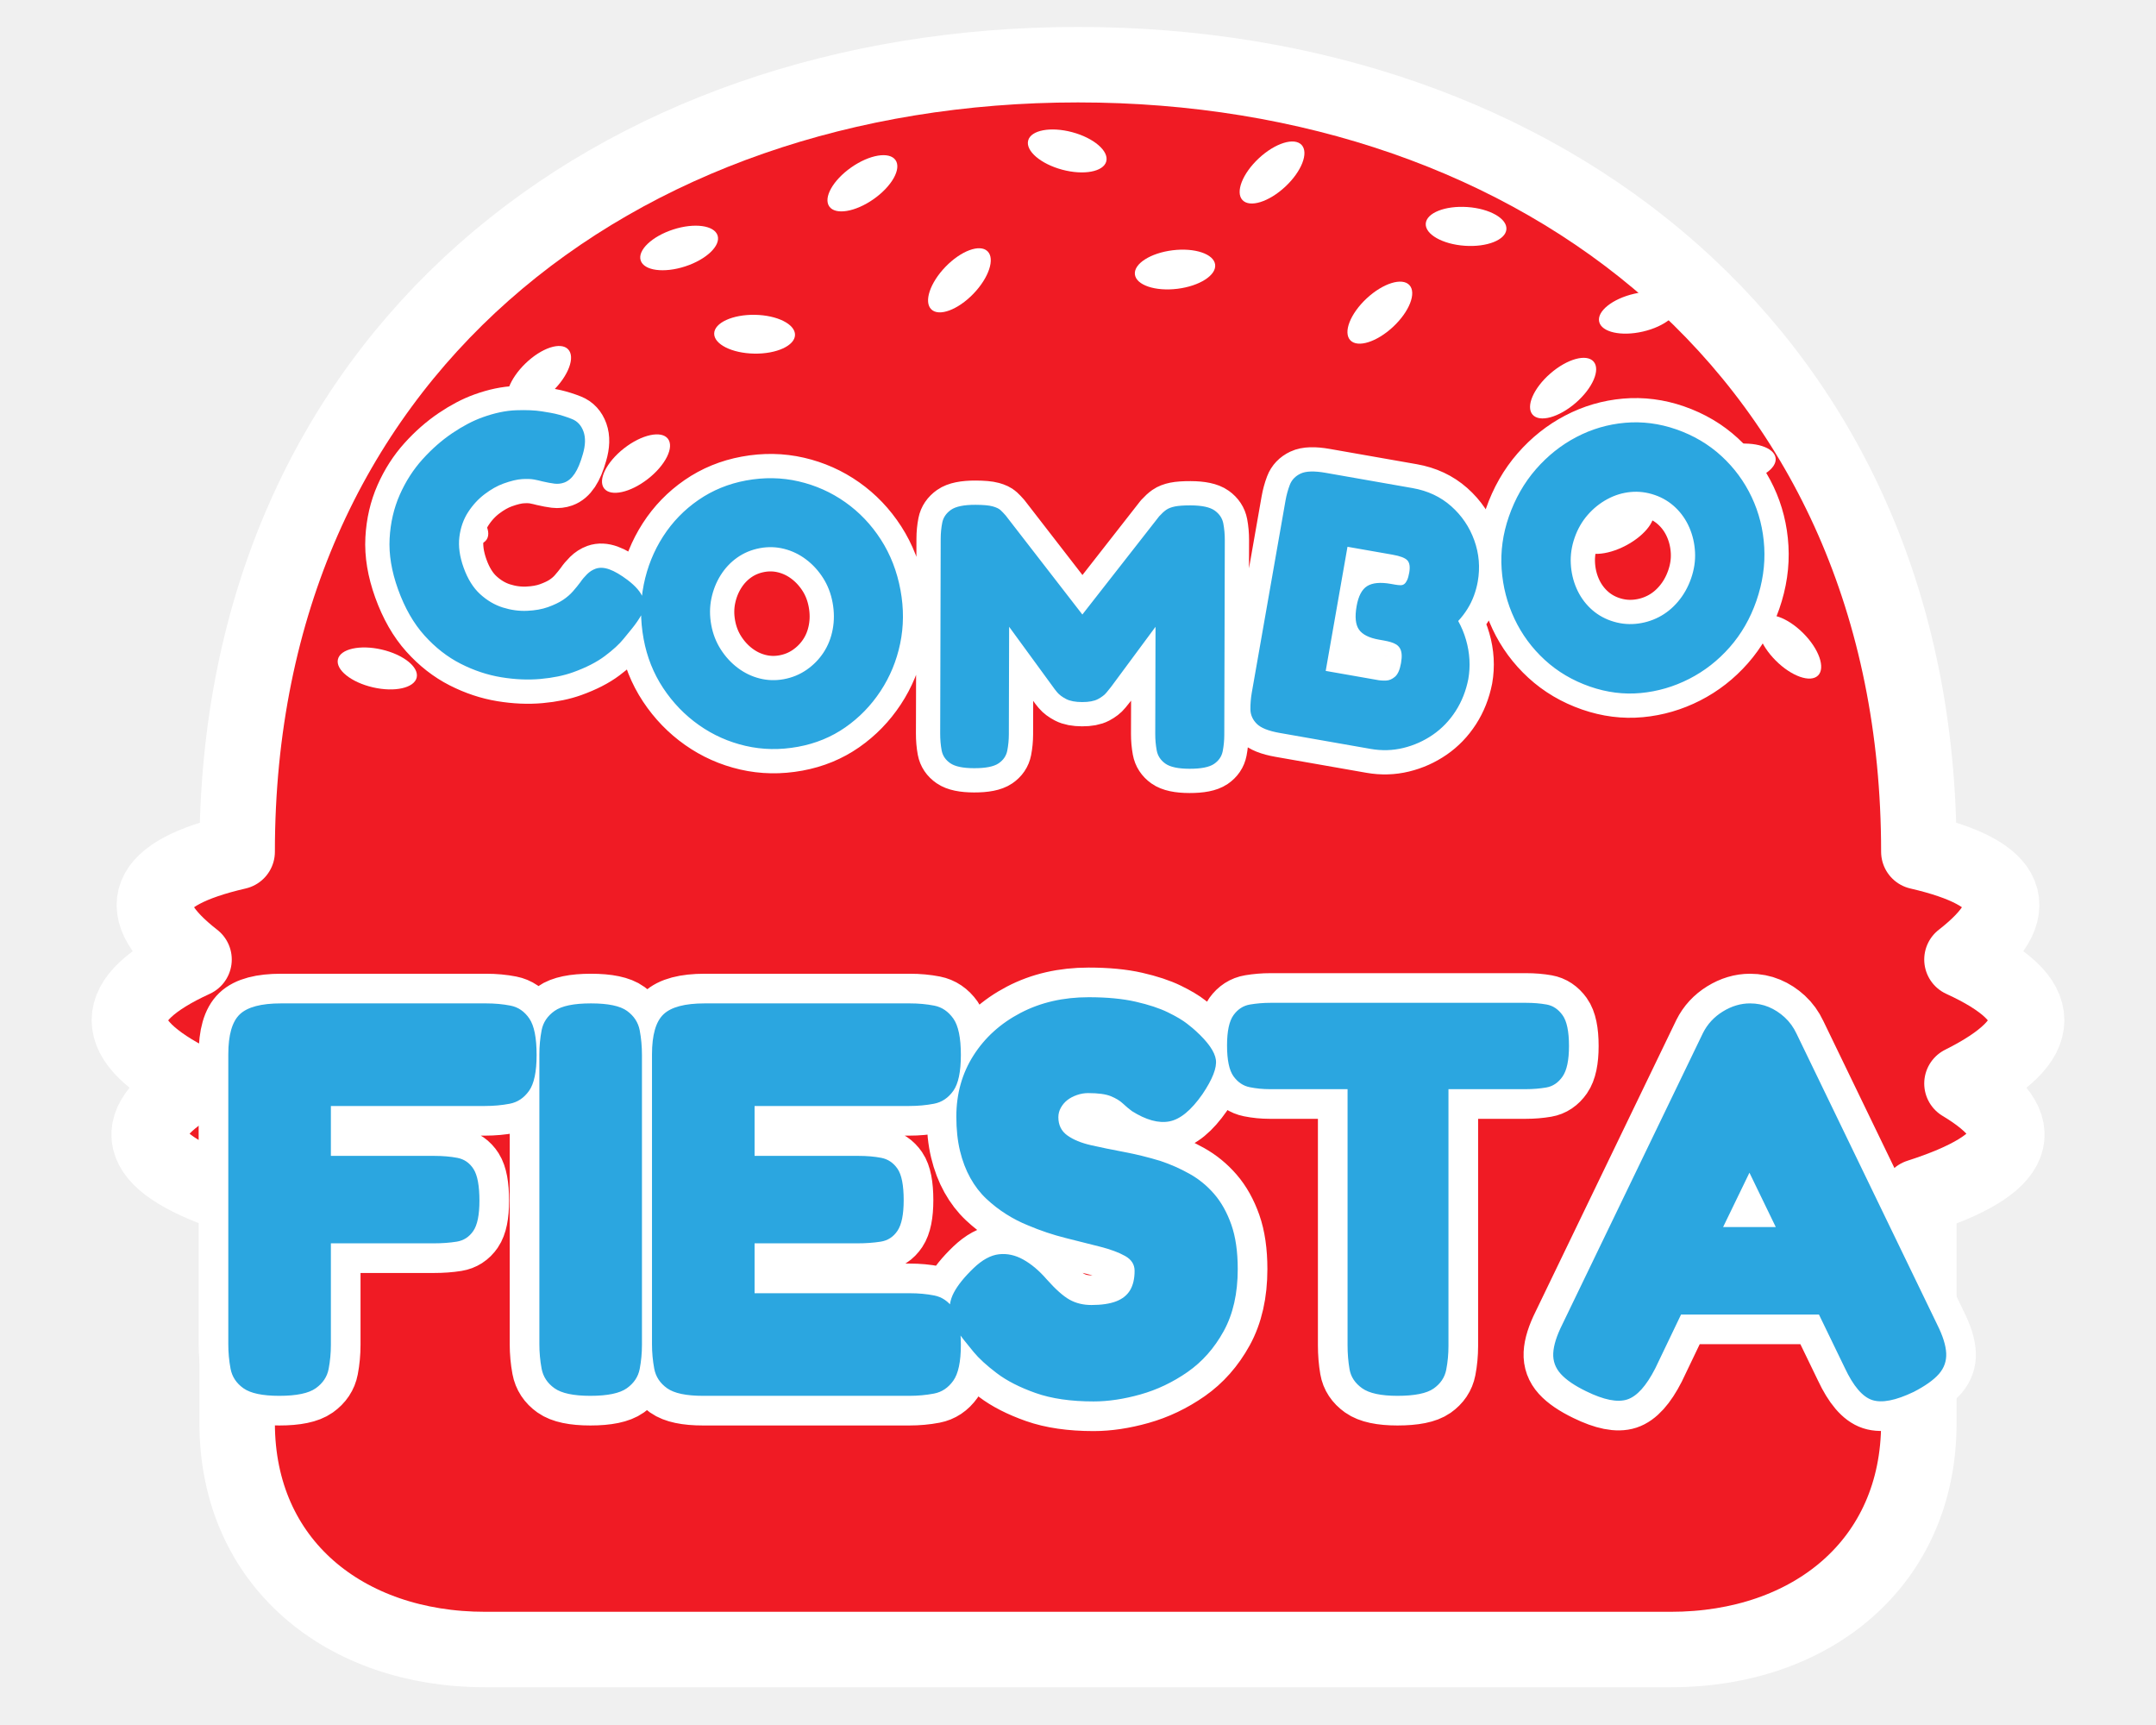
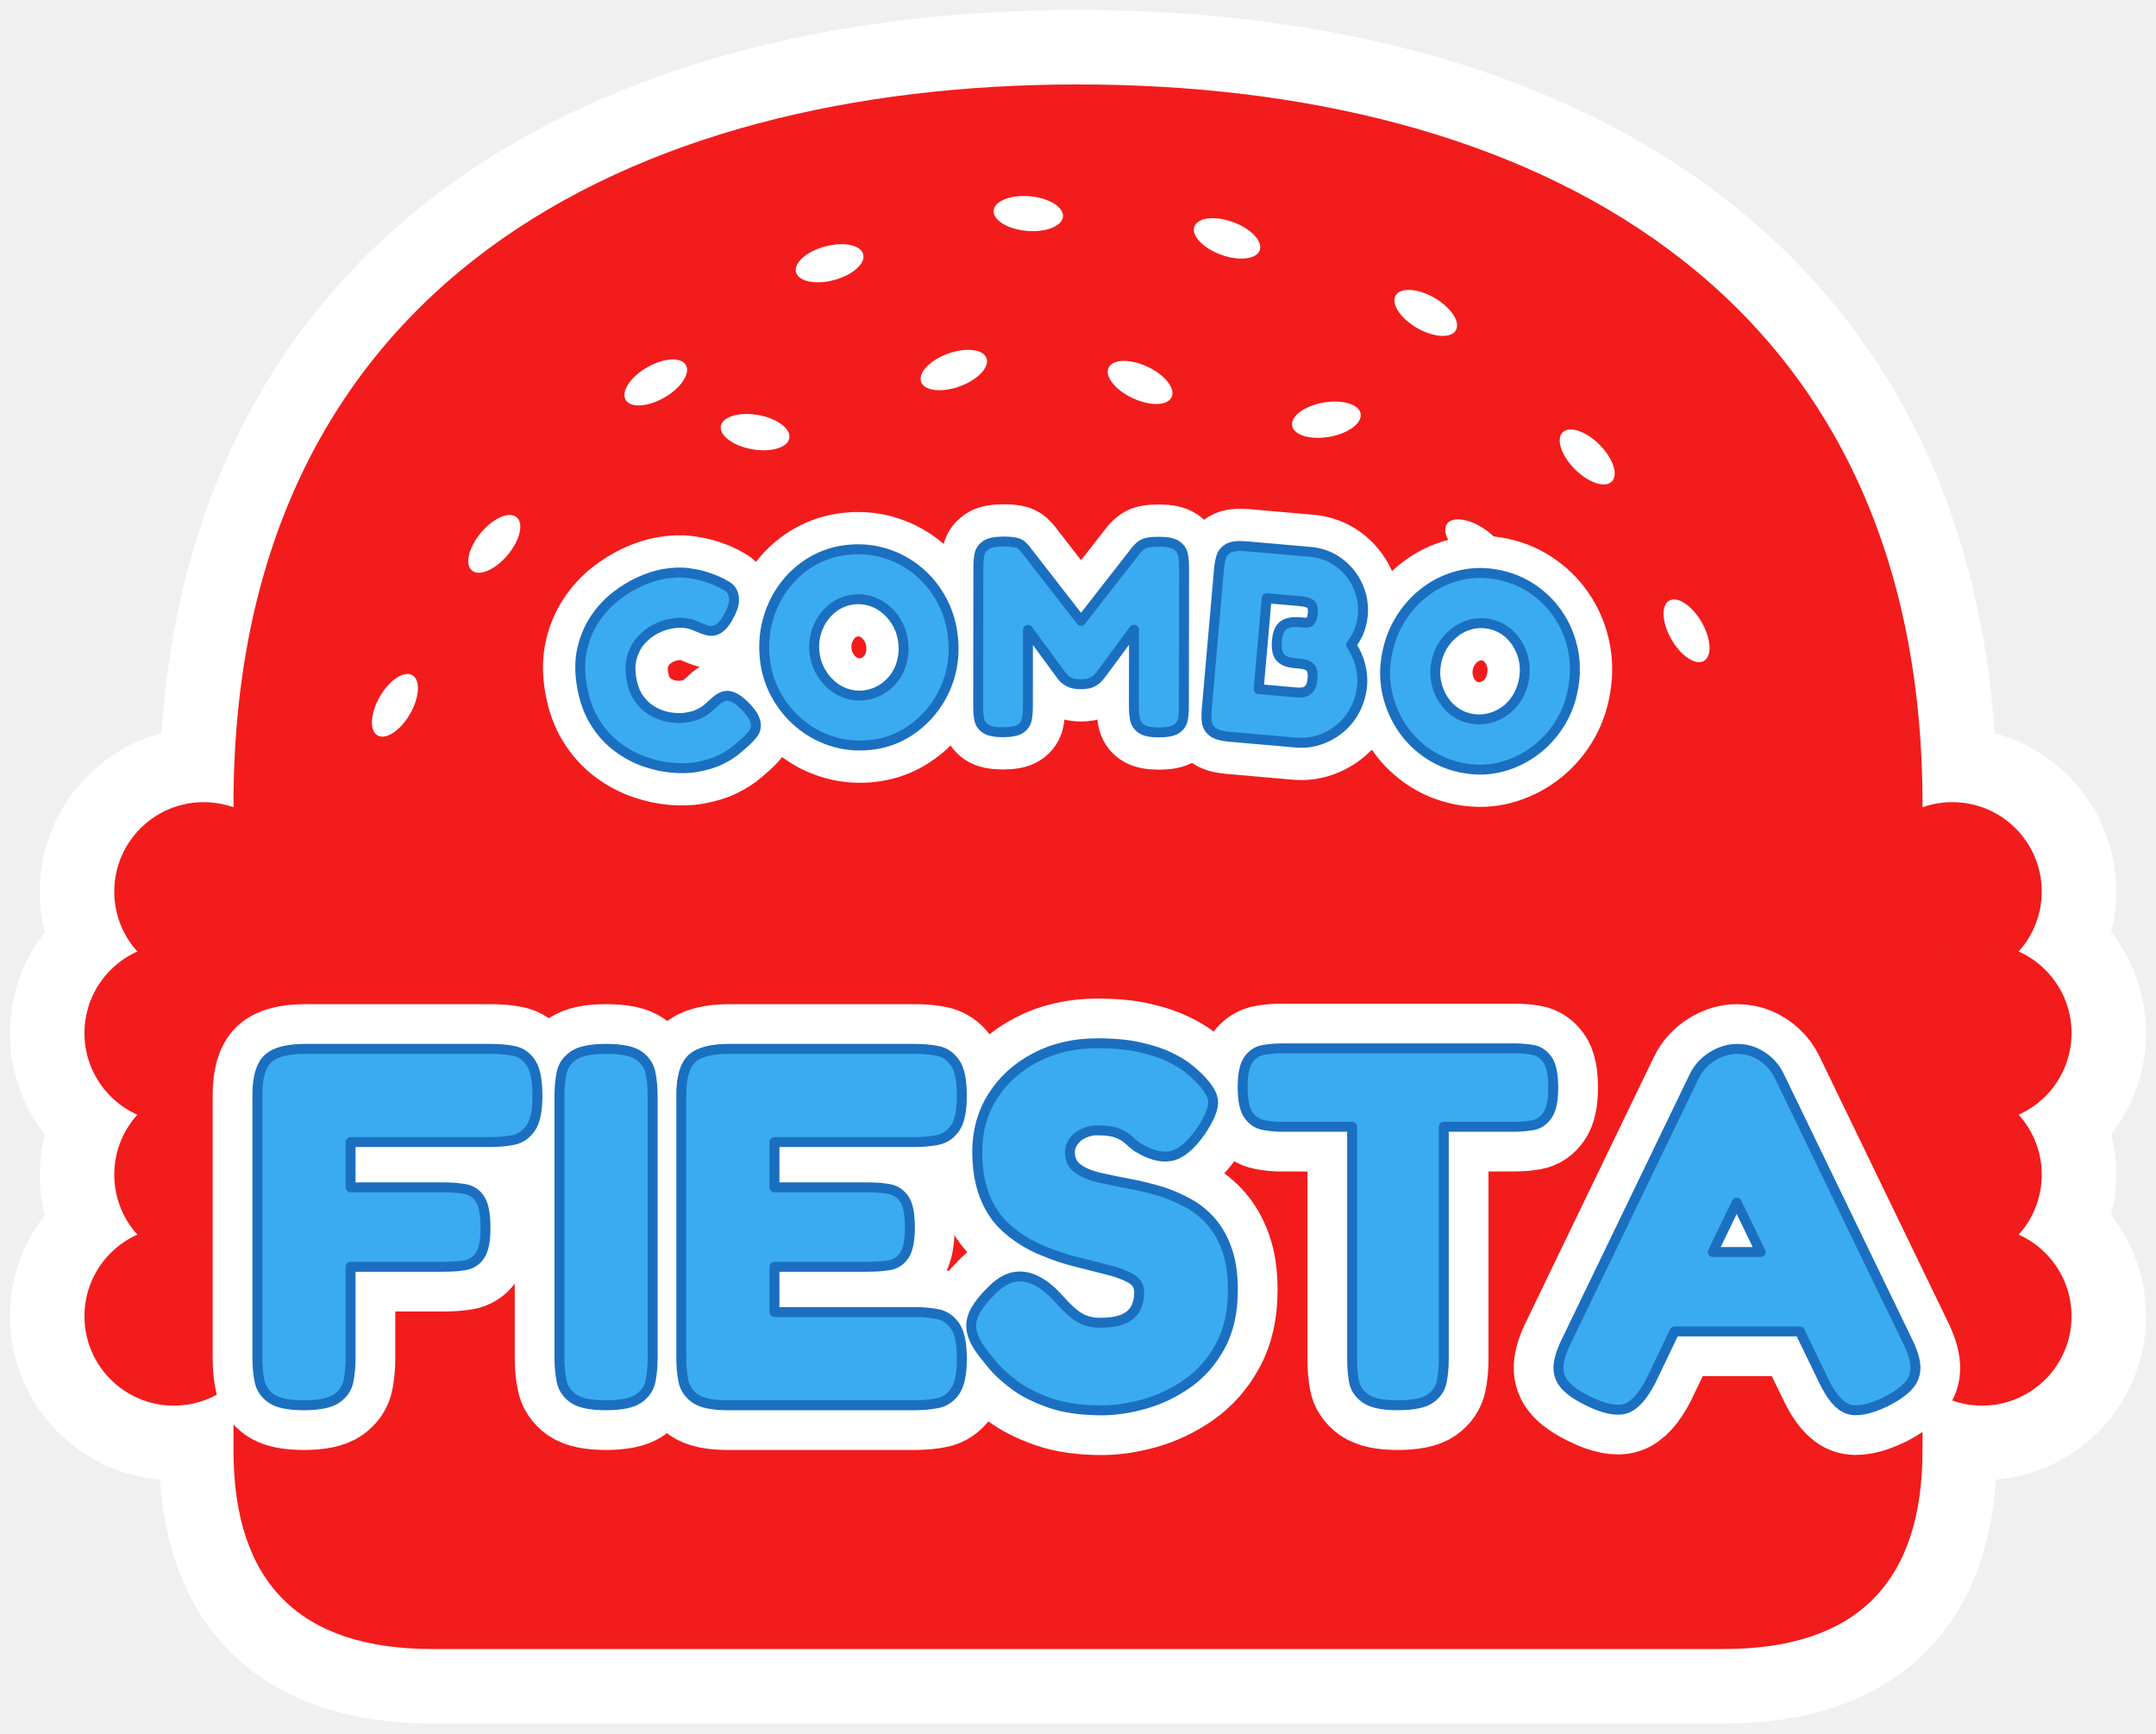
- <svg xmlns="http://www.w3.org/2000/svg" viewBox="0 0 400 320" role="img" aria-labelledby="t">
-   <path d="M44 158 C44 66 114 12 200 12 C286 12 356 66 356 158 Q382 164 364 178 Q388 189 364 201 Q384 213 356 222 L356 264 C356 290 336 306 310 306 L90 306 C64 306 44 290 44 264 L44 222 Q16 213 36 201 Q12 189 36 178 Q18 164 44 158 Z" fill="#F01B24" stroke="#FFFFFF" stroke-width="14" stroke-linejoin="round" />
-   <g fill="#FFFFFF">
-     <ellipse cx="126" cy="46" rx="7.5" ry="3.6" transform="rotate(-18 126 46)" />
-     <ellipse cx="160" cy="34" rx="7.5" ry="3.6" transform="rotate(-35 160 34)" />
-     <ellipse cx="198" cy="28" rx="7.5" ry="3.6" transform="rotate(15 198 28)" />
-     <ellipse cx="236" cy="32" rx="7.5" ry="3.6" transform="rotate(-43 236 32)" />
-     <ellipse cx="272" cy="42" rx="7.5" ry="3.6" transform="rotate(4 272 42)" />
-     <ellipse cx="304" cy="58" rx="7.5" ry="3.6" transform="rotate(-13 304 58)" />
-     <ellipse cx="100" cy="70" rx="7.5" ry="3.6" transform="rotate(-44 100 70)" />
-     <ellipse cx="140" cy="62" rx="7.5" ry="3.6" transform="rotate(1 140 62)" />
-     <ellipse cx="178" cy="52" rx="7.5" ry="3.6" transform="rotate(-46 178 52)" />
-     <ellipse cx="218" cy="50" rx="7.5" ry="3.6" transform="rotate(-7 218 50)" />
-     <ellipse cx="256" cy="58" rx="7.5" ry="3.6" transform="rotate(-43 256 58)" />
-     <ellipse cx="290" cy="72" rx="7.5" ry="3.6" transform="rotate(-41 290 72)" />
-     <ellipse cx="322" cy="86" rx="7.5" ry="3.6" transform="rotate(-8 322 86)" />
-     <ellipse cx="84" cy="96" rx="7.5" ry="3.6" transform="rotate(33 84 96)" />
-     <ellipse cx="118" cy="86" rx="7.5" ry="3.6" transform="rotate(-38 118 86)" />
-     <ellipse cx="300" cy="98" rx="7.5" ry="3.6" transform="rotate(-28 300 98)" />
-     <ellipse cx="70" cy="124" rx="7.5" ry="3.6" transform="rotate(13 70 124)" />
-     <ellipse cx="332" cy="120" rx="7.5" ry="3.6" transform="rotate(45 332 120)" />
+ <svg xmlns="http://www.w3.org/2000/svg" viewBox="66 36 868 698" width="868" height="698">
+   <g fill="#fff" stroke="#fff" stroke-width="60" stroke-linejoin="round">
+     <path d="M160,360 C160,150 320,70 500,70 C680,70 840,150 840,360 L840,620 Q840,700 760,700 L240,700 Q160,700 160,620 Z" />
+     <circle cx="148" cy="395" r="36" />
+     <circle cx="136" cy="452" r="36" />
+     <circle cx="148" cy="509" r="36" />
+     <circle cx="136" cy="566" r="36" />
+     <circle cx="852" cy="395" r="36" />
+     <circle cx="864" cy="452" r="36" />
+     <circle cx="852" cy="509" r="36" />
+     <circle cx="864" cy="566" r="36" />
  </g>
-   <g fill="#2BA6E0" stroke="#FFFFFF" stroke-linejoin="round" paint-order="stroke">
-     <path d="M106.311 124.714Q103.742 125.637 100.284 125.951Q96.826 126.264 92.992 125.634Q89.158 125.005 85.472 123.131Q81.785 121.258 78.75 117.886Q75.716 114.514 73.844 109.31Q72.044 104.304 72.284 99.903Q72.525 95.503 74.165 91.789Q75.805 88.075 78.384 85.213Q80.963 82.352 83.894 80.368Q86.826 78.384 89.527 77.413Q92.886 76.205 95.751 76.105Q98.616 76.004 100.55 76.313Q102.483 76.622 102.973 76.744Q104.599 77.126 106.118 77.733Q107.638 78.339 108.254 80.052Q108.562 80.908 108.531 81.961Q108.501 83.013 108.131 84.262Q107.477 86.58 106.632 87.851Q105.787 89.121 104.668 89.524Q103.811 89.832 102.879 89.721Q101.946 89.61 100.566 89.288Q99.986 89.125 99.108 88.957Q98.229 88.789 96.847 88.877Q95.465 88.965 93.423 89.699Q91.711 90.315 89.927 91.663Q88.143 93.011 86.85 95.001Q85.557 96.991 85.23 99.6Q84.904 102.21 86.017 105.305Q87.154 108.467 89.088 110.227Q91.023 111.986 93.287 112.697Q95.551 113.408 97.785 113.311Q100.019 113.214 101.666 112.622Q103.379 112.006 104.458 111.284Q105.537 110.561 106.302 109.69Q107.068 108.82 107.669 108.009Q108.204 107.221 108.918 106.518Q109.633 105.815 110.489 105.507Q111.609 105.104 113.06 105.624Q114.511 106.144 116.45 107.604Q117.577 108.463 118.283 109.288Q118.989 110.113 119.273 110.903Q119.865 112.55 119.067 113.953Q118.27 115.355 117.237 116.619Q116.87 117.049 115.687 118.516Q114.504 119.983 112.219 121.697Q109.934 123.411 106.311 124.714Z M148.074 138.53Q143.048 139.455 138.328 138.366Q133.608 137.278 129.683 134.512Q125.758 131.747 123.047 127.655Q120.337 123.563 119.412 118.538Q118.449 113.306 119.437 108.426Q120.426 103.547 123.028 99.509Q125.63 95.471 129.578 92.752Q133.526 90.032 138.414 89.133Q143.439 88.208 148.159 89.297Q152.879 90.385 156.805 93.15Q160.73 95.916 163.419 100.083Q166.107 104.25 167.07 109.482Q168.008 114.577 167.007 119.387Q166.006 124.198 163.363 128.207Q160.72 132.217 156.841 134.924Q152.962 137.631 148.074 138.53ZM145.411 125.995Q147.752 125.564 149.646 124.255Q151.541 122.945 152.792 121.042Q154.043 119.14 154.492 116.744Q154.941 114.348 154.472 111.801Q154.003 109.253 152.703 107.215Q151.402 105.177 149.543 103.775Q147.683 102.374 145.481 101.818Q143.28 101.262 141.008 101.68Q138.667 102.111 136.807 103.414Q134.947 104.718 133.709 106.689Q132.47 108.661 131.981 111.029Q131.491 113.396 131.96 115.944Q132.416 118.422 133.716 120.46Q135.017 122.499 136.876 123.9Q138.736 125.302 140.938 125.858Q143.139 126.413 145.411 125.995Z M180.714 142.506Q177.634 142.498 176.306 141.584Q174.978 140.67 174.702 139.2Q174.426 137.729 174.431 136.049L174.527 99.929Q174.531 98.389 174.815 96.955Q175.098 95.521 176.431 94.579Q177.763 93.638 180.983 93.646Q183.153 93.652 184.168 93.935Q185.182 94.217 185.636 94.639Q186.09 95.06 186.578 95.621L200.809 113.999L215.068 95.767Q215.77 94.999 216.366 94.58Q216.962 94.162 217.978 93.954Q218.993 93.747 220.883 93.752Q224.033 93.761 225.361 94.709Q226.688 95.658 226.964 97.128Q227.24 98.599 227.236 100.209L227.14 136.329Q227.136 137.869 226.852 139.338Q226.568 140.807 225.236 141.714Q223.903 142.62 220.683 142.612Q217.533 142.603 216.206 141.655Q214.878 140.706 214.602 139.201Q214.326 137.695 214.331 136.155L214.383 116.275L206.164 127.383L205.321 128.431Q204.759 129.13 203.708 129.687Q202.656 130.244 200.766 130.239Q198.876 130.234 197.793 129.671Q196.709 129.108 196.151 128.442Q195.593 127.775 195.314 127.354L187.223 116.273L187.17 136.223Q187.166 137.763 186.882 139.232Q186.598 140.701 185.266 141.608Q183.934 142.514 180.714 142.506Z M237.398 135.962Q234.296 135.417 233.149 134.256Q232.003 133.096 231.987 131.565Q231.972 130.034 232.25 128.448L238.496 92.873Q238.762 91.356 239.292 89.956Q239.822 88.557 241.295 87.856Q242.769 87.155 245.94 87.712L262.074 90.545Q266.279 91.283 269.232 93.898Q272.184 96.513 273.521 100.23Q274.859 103.947 274.169 107.877Q273.939 109.187 273.461 110.489Q272.984 111.791 272.243 112.976Q271.502 114.161 270.538 115.2Q271.456 116.853 271.986 118.688Q272.517 120.522 272.622 122.353Q272.727 124.183 272.413 125.976Q271.763 129.273 270.054 131.923Q268.345 134.572 265.838 136.3Q263.332 138.027 260.362 138.75Q257.393 139.472 254.29 138.927ZM245.956 124.458 255.816 126.189Q256.298 126.274 257.156 126.247Q258.013 126.22 258.808 125.542Q259.602 124.864 259.929 123.003Q260.098 122.037 260.041 121.352Q259.983 120.667 259.705 120.227Q259.427 119.787 259.009 119.536Q258.591 119.285 258.017 119.113Q257.443 118.942 256.754 118.821L255.858 118.663Q253.1 118.179 252.134 116.801Q251.167 115.423 251.688 112.459Q252.184 109.632 253.659 108.718Q255.134 107.805 258.03 108.313L258.858 108.458Q259.409 108.555 259.835 108.559Q260.261 108.562 260.55 108.329Q260.84 108.096 261.069 107.603Q261.297 107.11 261.455 106.214Q261.733 104.628 261.106 103.949Q260.479 103.27 258.342 102.895L249.999 101.431Z M294.992 127.371Q290.165 125.694 286.598 122.417Q283.031 119.14 280.982 114.797Q278.934 110.455 278.597 105.558Q278.26 100.662 279.936 95.834Q281.682 90.809 284.95 87.053Q288.218 83.298 292.475 81.071Q296.731 78.844 301.507 78.428Q306.283 78.012 310.978 79.643Q315.805 81.32 319.372 84.597Q322.939 87.874 324.988 92.216Q327.036 96.559 327.317 101.51Q327.598 106.461 325.853 111.487Q324.153 116.38 320.908 120.07Q317.662 123.759 313.385 125.941Q309.107 128.123 304.397 128.562Q299.687 129.001 294.992 127.371ZM298.865 115.155Q301.113 115.936 303.407 115.732Q305.701 115.529 307.728 114.491Q309.756 113.454 311.329 111.592Q312.902 109.73 313.752 107.284Q314.602 104.837 314.477 102.423Q314.352 100.008 313.427 97.871Q312.502 95.734 310.862 94.164Q309.221 92.594 307.039 91.836Q304.791 91.055 302.53 91.27Q300.269 91.485 298.219 92.588Q296.168 93.692 294.573 95.509Q292.979 97.327 292.129 99.773Q291.302 102.154 291.427 104.568Q291.551 106.983 292.477 109.12Q293.402 111.256 295.042 112.827Q296.683 114.397 298.865 115.155Z" stroke-width="9" />
-     <path d="M51.82 258.936Q47.14 258.936 45.164 257.532Q43.188 256.128 42.772 253.892Q42.356 251.656 42.356 249.368V195.6Q42.356 190.192 44.488 188.164Q46.62 186.136 52.132 186.136H90.196Q92.588 186.136 94.72 186.552Q96.852 186.968 98.204 188.944Q99.556 190.92 99.556 195.704Q99.556 200.384 98.152 202.36Q96.748 204.336 94.564 204.752Q92.38 205.168 89.988 205.168H61.388V214.424H80.524Q82.916 214.424 84.84 214.788Q86.764 215.152 87.856 216.868Q88.948 218.584 88.948 222.744Q88.948 226.696 87.804 228.36Q86.66 230.024 84.736 230.336Q82.812 230.648 80.42 230.648H61.388V249.472Q61.388 251.76 60.972 253.944Q60.556 256.128 58.58 257.532Q56.604 258.936 51.82 258.936Z M109.532 258.936Q104.852 258.936 102.876 257.532Q100.9 256.128 100.484 253.892Q100.068 251.656 100.068 249.368V195.6Q100.068 193.312 100.484 191.128Q100.9 188.944 102.876 187.54Q104.852 186.136 109.636 186.136Q114.42 186.136 116.344 187.54Q118.268 188.944 118.684 191.128Q119.1 193.312 119.1 195.704V249.472Q119.1 251.76 118.684 253.944Q118.268 256.128 116.292 257.532Q114.316 258.936 109.532 258.936Z M130.428 258.936Q125.748 258.936 123.772 257.532Q121.796 256.128 121.38 253.892Q120.964 251.656 120.964 249.368V195.6Q120.964 190.192 123.096 188.164Q125.228 186.136 130.74 186.136H168.804Q171.196 186.136 173.328 186.552Q175.46 186.968 176.864 188.944Q178.268 190.92 178.268 195.704Q178.268 200.384 176.864 202.36Q175.46 204.336 173.276 204.752Q171.092 205.168 168.7 205.168H139.996V214.424H159.236Q161.628 214.424 163.5 214.788Q165.372 215.152 166.516 216.816Q167.66 218.48 167.66 222.64Q167.66 226.592 166.516 228.308Q165.372 230.024 163.396 230.336Q161.42 230.648 159.028 230.648H139.996V239.904H168.804Q171.196 239.904 173.328 240.32Q175.46 240.736 176.864 242.712Q178.268 244.688 178.268 249.472Q178.268 254.152 176.864 256.128Q175.46 258.104 173.276 258.52Q171.092 258.936 168.7 258.936Z M202.908 259.976Q196.564 259.976 192.144 258.416Q187.724 256.856 184.916 254.724Q182.108 252.592 180.652 250.824Q179.196 249.056 178.884 248.64Q176.804 246.04 176.336 243.96Q175.868 241.88 176.96 239.8Q178.052 237.72 180.652 235.224Q183.044 232.936 185.332 232.676Q187.62 232.416 189.856 233.664Q192.092 234.912 194.172 237.304Q196.668 240.112 198.436 241.1Q200.204 242.088 202.492 242.088Q205.3 242.088 207.068 241.412Q208.836 240.736 209.668 239.332Q210.5 237.928 210.5 235.744Q210.5 233.976 208.732 232.988Q206.964 232.0 204.104 231.272Q201.244 230.544 197.708 229.66Q194.172 228.776 190.74 227.32Q188.66 226.488 186.684 225.24Q184.708 223.992 182.992 222.38Q181.276 220.768 180.028 218.532Q178.78 216.296 178.104 213.488Q177.428 210.68 177.428 207.144Q177.428 200.8 180.6 195.808Q183.772 190.816 189.336 187.904Q194.9 184.992 201.972 184.992Q207.068 184.992 210.708 185.824Q214.348 186.656 216.688 187.8Q219.028 188.944 220.276 189.932Q221.524 190.92 221.836 191.232Q225.268 194.352 225.58 196.588Q225.892 198.824 223.084 202.984Q219.964 207.456 216.948 208.028Q213.932 208.6 209.98 206.104Q209.148 205.48 208.316 204.7Q207.484 203.92 206.08 203.348Q204.676 202.776 201.868 202.776Q200.828 202.776 199.788 203.14Q198.748 203.504 198.02 204.076Q197.292 204.648 196.824 205.48Q196.356 206.312 196.356 207.248Q196.356 209.432 198.02 210.628Q199.684 211.824 202.44 212.448Q205.196 213.072 208.524 213.696Q211.852 214.32 215.284 215.36Q218.092 216.296 220.692 217.752Q223.292 219.208 225.268 221.496Q227.244 223.784 228.44 227.164Q229.636 230.544 229.636 235.432Q229.636 242.192 227.036 246.924Q224.436 251.656 220.328 254.516Q216.22 257.376 211.592 258.676Q206.964 259.976 202.908 259.976Z M283.188 186.032Q285.164 186.032 286.932 186.344Q288.7 186.656 289.896 188.32Q291.092 189.984 291.092 194.04Q291.092 197.992 289.896 199.708Q288.7 201.424 286.88 201.736Q285.06 202.048 283.084 202.048H268.732V249.68Q268.732 251.968 268.316 254.1Q267.9 256.232 265.976 257.584Q264.052 258.936 259.268 258.936Q254.692 258.936 252.716 257.532Q250.74 256.128 250.376 253.996Q250.012 251.864 250.012 249.576V202.048H235.556Q233.684 202.048 231.864 201.684Q230.044 201.32 228.848 199.656Q227.652 197.992 227.652 193.936Q227.652 189.984 228.848 188.32Q230.044 186.656 231.916 186.344Q233.788 186.032 235.66 186.032Z M359.412 245.728Q360.972 248.848 361.076 251.032Q361.18 253.216 359.724 254.88Q358.268 256.544 355.044 258.208Q350.052 260.6 347.348 259.716Q344.644 258.832 342.252 253.736L337.468 243.856H311.884L307.1 253.84Q304.604 258.728 301.9 259.612Q299.196 260.496 294.308 258.104Q291.084 256.544 289.576 254.88Q288.068 253.216 288.172 251.032Q288.276 248.848 289.836 245.728L315.94 191.648Q317.188 189.152 319.632 187.644Q322.076 186.136 324.676 186.136Q326.548 186.136 328.16 186.812Q329.772 187.488 331.124 188.736Q332.476 189.984 333.308 191.752ZM329.46 227.632 324.572 217.544 319.684 227.632Z" stroke-width="11" />
+   <g fill="#f21c1c">
+     <path d="M160,360 C160,150 320,70 500,70 C680,70 840,150 840,360 L840,620 Q840,700 760,700 L240,700 Q160,700 160,620 Z" />
+     <circle cx="148" cy="395" r="36" />
+     <circle cx="136" cy="452" r="36" />
+     <circle cx="148" cy="509" r="36" />
+     <circle cx="136" cy="566" r="36" />
+     <circle cx="852" cy="395" r="36" />
+     <circle cx="864" cy="452" r="36" />
+     <circle cx="852" cy="509" r="36" />
+     <circle cx="864" cy="566" r="36" />
  </g>
+   <g fill="#fff">
+     <ellipse cx="330" cy="190" rx="14" ry="7" transform="rotate(-30 330 190)" />
+     <ellipse cx="400" cy="142" rx="14" ry="7" transform="rotate(-15 400 142)" />
+     <ellipse cx="480" cy="122" rx="14" ry="7" transform="rotate(5 480 122)" />
+     <ellipse cx="560" cy="132" rx="14" ry="7" transform="rotate(20 560 132)" />
+     <ellipse cx="640" cy="162" rx="14" ry="7" transform="rotate(30 640 162)" />
+     <ellipse cx="705" cy="220" rx="14" ry="7" transform="rotate(45 705 220)" />
+     <ellipse cx="265" cy="255" rx="14" ry="7" transform="rotate(-50 265 255)" />
+     <ellipse cx="370" cy="210" rx="14" ry="7" transform="rotate(10 370 210)" />
+     <ellipse cx="450" cy="185" rx="14" ry="7" transform="rotate(-20 450 185)" />
+     <ellipse cx="525" cy="190" rx="14" ry="7" transform="rotate(25 525 190)" />
+     <ellipse cx="600" cy="205" rx="14" ry="7" transform="rotate(-10 600 205)" />
+     <ellipse cx="745" cy="290" rx="14" ry="7" transform="rotate(60 745 290)" />
+     <ellipse cx="225" cy="320" rx="14" ry="7" transform="rotate(-60 225 320)" />
+     <ellipse cx="660" cy="255" rx="14" ry="7" transform="rotate(35 660 255)" />
+     <ellipse cx="330" cy="262" rx="14" ry="7" transform="rotate(-35 330 262)" />
+   </g>
+   <path d="M346.423 344.863Q342.198 345.603 336.76 345.16Q331.322 344.717 325.554 342.712Q319.787 340.708 314.582 336.817Q309.378 332.927 305.584 326.891Q301.791 320.855 300.291 312.296Q298.848 304.061 300.402 297.312Q301.955 290.562 305.492 285.252Q309.029 279.942 313.79 276.205Q318.552 272.467 323.623 270.182Q328.695 267.898 333.138 267.12Q338.663 266.151 343.126 266.765Q347.589 267.379 350.5 268.377Q353.411 269.375 354.137 269.694Q356.551 270.723 358.741 272.07Q360.931 273.418 361.425 276.235Q361.672 277.643 361.342 279.264Q361.011 280.886 360.104 282.72Q358.469 286.133 356.82 287.874Q355.17 289.615 353.328 289.937Q351.92 290.184 350.506 289.762Q349.092 289.34 347.041 288.471Q346.187 288.062 344.872 287.566Q343.557 287.071 341.394 286.835Q339.231 286.6 335.872 287.189Q333.055 287.682 329.931 289.291Q326.806 290.899 324.27 293.633Q321.734 296.366 320.528 300.319Q319.322 304.271 320.214 309.364Q321.125 314.564 323.648 317.808Q326.17 321.051 329.485 322.76Q332.799 324.468 336.284 324.919Q339.769 325.369 342.478 324.894Q345.295 324.401 347.16 323.572Q349.025 322.742 350.444 321.6Q351.863 320.458 353.012 319.364Q354.052 318.288 355.346 317.391Q356.641 316.494 358.049 316.247Q359.891 315.925 361.999 317.119Q364.107 318.313 366.716 321.095Q368.231 322.728 369.102 324.194Q369.973 325.661 370.201 326.961Q370.675 329.67 369.064 331.627Q367.452 333.585 365.513 335.265Q364.831 335.831 362.605 337.785Q360.378 339.738 356.38 341.779Q352.383 343.819 346.423 344.863Z M415.872 336.022Q407.875 336.754 400.643 334.379Q393.412 332.004 387.662 327.118Q381.912 322.232 378.253 315.442Q374.593 308.653 373.861 300.656Q373.098 292.331 375.339 284.835Q377.58 277.34 382.227 271.391Q386.873 265.443 393.439 261.748Q400.004 258.054 407.782 257.342Q415.778 256.609 423.01 258.985Q430.242 261.36 435.991 266.246Q441.741 271.132 445.356 278.036Q448.971 284.94 449.733 293.265Q450.476 301.371 448.225 308.757Q445.974 316.144 441.267 322.042Q436.561 327.941 430.105 331.625Q423.649 335.31 415.872 336.022ZM413.488 316.026Q417.212 315.685 420.363 313.905Q423.514 312.125 425.743 309.325Q427.972 306.525 429.015 302.84Q430.058 299.154 429.687 295.101Q429.316 291.048 427.571 287.673Q425.826 284.298 423.115 281.84Q420.405 279.382 417.038 278.2Q413.671 277.017 410.056 277.348Q406.332 277.689 403.235 279.464Q400.139 281.238 397.921 284.148Q395.702 287.057 394.599 290.693Q393.496 294.329 393.867 298.382Q394.228 302.325 395.973 305.7Q397.718 309.075 400.429 311.533Q403.139 313.991 406.506 315.174Q409.873 316.357 413.488 316.026Z M469.694 330.84Q464.854 330.833 462.766 329.401Q460.678 327.968 460.241 325.657Q459.804 323.347 459.807 320.707L459.881 263.947Q459.884 261.527 460.327 259.273Q460.77 257.018 462.862 255.536Q464.954 254.054 470.014 254.06Q473.424 254.065 475.018 254.507Q476.613 254.949 477.327 255.61Q478.041 256.271 478.81 257.152L501.212 286.001L523.58 257.32Q524.681 256.111 525.617 255.452Q526.553 254.794 528.148 254.466Q529.744 254.138 532.714 254.142Q537.664 254.148 539.752 255.636Q541.84 257.124 542.277 259.434Q542.714 261.745 542.711 264.275L542.637 321.035Q542.634 323.455 542.191 325.764Q541.748 328.074 539.656 329.501Q537.564 330.928 532.504 330.922Q527.554 330.915 525.466 329.427Q523.378 327.94 522.941 325.574Q522.504 323.208 522.507 320.788L522.548 289.549L509.655 307.022L508.333 308.67Q507.451 309.769 505.8 310.647Q504.149 311.525 501.179 311.521Q498.209 311.517 496.505 310.635Q494.801 309.752 493.923 308.706Q493.044 307.66 492.605 307L479.868 289.603L479.827 320.953Q479.824 323.373 479.381 325.682Q478.938 327.992 476.846 329.419Q474.754 330.846 469.694 330.84Z M560.912 332.659Q555.981 332.227 554.028 330.566Q552.076 328.904 551.844 326.51Q551.612 324.116 551.832 321.595L556.782 265.051Q556.993 262.641 557.633 260.378Q558.272 258.115 560.484 256.818Q562.695 255.521 567.736 255.962L593.378 258.207Q600.062 258.792 605.039 262.485Q610.016 266.178 612.615 271.816Q615.213 277.454 614.666 283.7Q614.484 285.782 613.913 287.885Q613.343 289.989 612.343 291.944Q611.344 293.899 609.976 295.657Q611.637 298.121 612.717 300.921Q613.797 303.72 614.21 306.572Q614.623 309.424 614.373 312.273Q613.803 317.524 611.488 321.903Q609.172 326.283 605.482 329.328Q601.793 332.373 597.242 333.907Q592.691 335.441 587.759 335.009ZM572.749 313.488 588.419 314.86Q589.186 314.927 590.525 314.768Q591.864 314.609 593.015 313.44Q594.167 312.271 594.426 309.313Q594.56 307.778 594.377 306.713Q594.194 305.648 593.699 304.998Q593.204 304.347 592.516 304.011Q591.827 303.675 590.905 303.483Q589.984 303.292 588.888 303.196L587.463 303.072Q583.08 302.688 581.38 300.662Q579.68 298.636 580.093 293.924Q580.486 289.431 582.672 287.801Q584.857 286.17 589.46 286.573L590.774 286.688Q591.651 286.765 592.318 286.713Q592.985 286.661 593.407 286.256Q593.829 285.851 594.12 285.049Q594.411 284.246 594.536 282.821Q594.757 280.301 593.683 279.324Q592.609 278.346 589.212 278.049L575.953 276.888Z M655.734 345.364Q647.818 344.02 641.437 339.869Q635.057 335.718 630.753 329.52Q626.45 323.323 624.654 315.821Q622.859 308.32 624.203 300.404Q625.602 292.161 629.69 285.492Q633.779 278.822 639.797 274.264Q645.814 269.707 653.107 267.821Q660.401 265.935 668.101 267.241Q676.018 268.585 682.398 272.736Q688.778 276.887 693.082 283.085Q697.386 289.282 699.108 296.883Q700.831 304.483 699.432 312.725Q698.07 320.75 693.999 327.312Q689.929 333.873 683.867 338.367Q677.804 342.861 670.619 344.766Q663.434 346.67 655.734 345.364ZM658.56 325.425Q662.248 326.051 665.75 325.139Q669.252 324.227 672.124 322.093Q674.997 319.959 676.951 316.664Q678.905 313.369 679.586 309.357Q680.267 305.344 679.446 301.635Q678.625 297.925 676.636 294.854Q674.647 291.783 671.696 289.776Q668.745 287.769 665.166 287.161Q661.479 286.535 658.031 287.456Q654.584 288.378 651.692 290.62Q648.801 292.863 646.803 296.094Q644.804 299.325 644.123 303.338Q643.46 307.242 644.281 310.952Q645.102 314.662 647.091 317.733Q649.08 320.804 652.031 322.811Q654.982 324.818 658.56 325.425Z" fill="#fff" stroke="#fff" stroke-width="30" stroke-linejoin="round" />
+   <path d="M346.423 344.863Q342.198 345.603 336.76 345.16Q331.322 344.717 325.554 342.712Q319.787 340.708 314.582 336.817Q309.378 332.927 305.584 326.891Q301.791 320.855 300.291 312.296Q298.848 304.061 300.402 297.312Q301.955 290.562 305.492 285.252Q309.029 279.942 313.79 276.205Q318.552 272.467 323.623 270.182Q328.695 267.898 333.138 267.12Q338.663 266.151 343.126 266.765Q347.589 267.379 350.5 268.377Q353.411 269.375 354.137 269.694Q356.551 270.723 358.741 272.07Q360.931 273.418 361.425 276.235Q361.672 277.643 361.342 279.264Q361.011 280.886 360.104 282.72Q358.469 286.133 356.82 287.874Q355.17 289.615 353.328 289.937Q351.92 290.184 350.506 289.762Q349.092 289.34 347.041 288.471Q346.187 288.062 344.872 287.566Q343.557 287.071 341.394 286.835Q339.231 286.6 335.872 287.189Q333.055 287.682 329.931 289.291Q326.806 290.899 324.27 293.633Q321.734 296.366 320.528 300.319Q319.322 304.271 320.214 309.364Q321.125 314.564 323.648 317.808Q326.17 321.051 329.485 322.76Q332.799 324.468 336.284 324.919Q339.769 325.369 342.478 324.894Q345.295 324.401 347.16 323.572Q349.025 322.742 350.444 321.6Q351.863 320.458 353.012 319.364Q354.052 318.288 355.346 317.391Q356.641 316.494 358.049 316.247Q359.891 315.925 361.999 317.119Q364.107 318.313 366.716 321.095Q368.231 322.728 369.102 324.194Q369.973 325.661 370.201 326.961Q370.675 329.67 369.064 331.627Q367.452 333.585 365.513 335.265Q364.831 335.831 362.605 337.785Q360.378 339.738 356.38 341.779Q352.383 343.819 346.423 344.863Z M415.872 336.022Q407.875 336.754 400.643 334.379Q393.412 332.004 387.662 327.118Q381.912 322.232 378.253 315.442Q374.593 308.653 373.861 300.656Q373.098 292.331 375.339 284.835Q377.58 277.34 382.227 271.391Q386.873 265.443 393.439 261.748Q400.004 258.054 407.782 257.342Q415.778 256.609 423.01 258.985Q430.242 261.36 435.991 266.246Q441.741 271.132 445.356 278.036Q448.971 284.94 449.733 293.265Q450.476 301.371 448.225 308.757Q445.974 316.144 441.267 322.042Q436.561 327.941 430.105 331.625Q423.649 335.31 415.872 336.022ZM413.488 316.026Q417.212 315.685 420.363 313.905Q423.514 312.125 425.743 309.325Q427.972 306.525 429.015 302.84Q430.058 299.154 429.687 295.101Q429.316 291.048 427.571 287.673Q425.826 284.298 423.115 281.84Q420.405 279.382 417.038 278.2Q413.671 277.017 410.056 277.348Q406.332 277.689 403.235 279.464Q400.139 281.238 397.921 284.148Q395.702 287.057 394.599 290.693Q393.496 294.329 393.867 298.382Q394.228 302.325 395.973 305.7Q397.718 309.075 400.429 311.533Q403.139 313.991 406.506 315.174Q409.873 316.357 413.488 316.026Z M469.694 330.84Q464.854 330.833 462.766 329.401Q460.678 327.968 460.241 325.657Q459.804 323.347 459.807 320.707L459.881 263.947Q459.884 261.527 460.327 259.273Q460.77 257.018 462.862 255.536Q464.954 254.054 470.014 254.06Q473.424 254.065 475.018 254.507Q476.613 254.949 477.327 255.61Q478.041 256.271 478.81 257.152L501.212 286.001L523.58 257.32Q524.681 256.111 525.617 255.452Q526.553 254.794 528.148 254.466Q529.744 254.138 532.714 254.142Q537.664 254.148 539.752 255.636Q541.84 257.124 542.277 259.434Q542.714 261.745 542.711 264.275L542.637 321.035Q542.634 323.455 542.191 325.764Q541.748 328.074 539.656 329.501Q537.564 330.928 532.504 330.922Q527.554 330.915 525.466 329.427Q523.378 327.94 522.941 325.574Q522.504 323.208 522.507 320.788L522.548 289.549L509.655 307.022L508.333 308.67Q507.451 309.769 505.8 310.647Q504.149 311.525 501.179 311.521Q498.209 311.517 496.505 310.635Q494.801 309.752 493.923 308.706Q493.044 307.66 492.605 307L479.868 289.603L479.827 320.953Q479.824 323.373 479.381 325.682Q478.938 327.992 476.846 329.419Q474.754 330.846 469.694 330.84Z M560.912 332.659Q555.981 332.227 554.028 330.566Q552.076 328.904 551.844 326.51Q551.612 324.116 551.832 321.595L556.782 265.051Q556.993 262.641 557.633 260.378Q558.272 258.115 560.484 256.818Q562.695 255.521 567.736 255.962L593.378 258.207Q600.062 258.792 605.039 262.485Q610.016 266.178 612.615 271.816Q615.213 277.454 614.666 283.7Q614.484 285.782 613.913 287.885Q613.343 289.989 612.343 291.944Q611.344 293.899 609.976 295.657Q611.637 298.121 612.717 300.921Q613.797 303.72 614.21 306.572Q614.623 309.424 614.373 312.273Q613.803 317.524 611.488 321.903Q609.172 326.283 605.482 329.328Q601.793 332.373 597.242 333.907Q592.691 335.441 587.759 335.009ZM572.749 313.488 588.419 314.86Q589.186 314.927 590.525 314.768Q591.864 314.609 593.015 313.44Q594.167 312.271 594.426 309.313Q594.56 307.778 594.377 306.713Q594.194 305.648 593.699 304.998Q593.204 304.347 592.516 304.011Q591.827 303.675 590.905 303.483Q589.984 303.292 588.888 303.196L587.463 303.072Q583.08 302.688 581.38 300.662Q579.68 298.636 580.093 293.924Q580.486 289.431 582.672 287.801Q584.857 286.17 589.46 286.573L590.774 286.688Q591.651 286.765 592.318 286.713Q592.985 286.661 593.407 286.256Q593.829 285.851 594.12 285.049Q594.411 284.246 594.536 282.821Q594.757 280.301 593.683 279.324Q592.609 278.346 589.212 278.049L575.953 276.888Z M655.734 345.364Q647.818 344.02 641.437 339.869Q635.057 335.718 630.753 329.52Q626.45 323.323 624.654 315.821Q622.859 308.32 624.203 300.404Q625.602 292.161 629.69 285.492Q633.779 278.822 639.797 274.264Q645.814 269.707 653.107 267.821Q660.401 265.935 668.101 267.241Q676.018 268.585 682.398 272.736Q688.778 276.887 693.082 283.085Q697.386 289.282 699.108 296.883Q700.831 304.483 699.432 312.725Q698.07 320.75 693.999 327.312Q689.929 333.873 683.867 338.367Q677.804 342.861 670.619 344.766Q663.434 346.67 655.734 345.364ZM658.56 325.425Q662.248 326.051 665.75 325.139Q669.252 324.227 672.124 322.093Q674.997 319.959 676.951 316.664Q678.905 313.369 679.586 309.357Q680.267 305.344 679.446 301.635Q678.625 297.925 676.636 294.854Q674.647 291.783 671.696 289.776Q668.745 287.769 665.166 287.161Q661.479 286.535 658.031 287.456Q654.584 288.378 651.692 290.62Q648.801 292.863 646.803 296.094Q644.804 299.325 644.123 303.338Q643.46 307.242 644.281 310.952Q645.102 314.662 647.091 317.733Q649.08 320.804 652.031 322.811Q654.982 324.818 658.56 325.425Z" fill="#3aabf0" stroke="#1b6fc0" stroke-width="4" stroke-linejoin="round" />
+   <path d="M188.275 601.845Q179.05 601.845 175.155 599.077Q171.26 596.31 170.44 591.902Q169.62 587.495 169.62 582.985V477.0Q169.62 466.34 173.823 462.343Q178.025 458.345 188.89 458.345H263.92Q268.635 458.345 272.838 459.165Q277.04 459.985 279.705 463.88Q282.37 467.775 282.37 477.205Q282.37 486.43 279.603 490.325Q276.835 494.22 272.53 495.04Q268.225 495.86 263.51 495.86H207.135V514.105H244.855Q249.57 514.105 253.363 514.822Q257.155 515.54 259.308 518.923Q261.46 522.305 261.46 530.505Q261.46 538.295 259.205 541.575Q256.95 544.855 253.158 545.47Q249.365 546.085 244.65 546.085H207.135V583.19Q207.135 587.7 206.315 592.005Q205.495 596.31 201.6 599.077Q197.705 601.845 188.275 601.845Z M309.89 601.845Q300.665 601.845 296.77 599.077Q292.875 596.31 292.055 591.902Q291.235 587.495 291.235 582.985V477.0Q291.235 472.49 292.055 468.185Q292.875 463.88 296.77 461.113Q300.665 458.345 310.095 458.345Q319.525 458.345 323.317 461.113Q327.11 463.88 327.93 468.185Q328.75 472.49 328.75 477.205V583.19Q328.75 587.7 327.93 592.005Q327.11 596.31 323.215 599.077Q319.32 601.845 309.89 601.845Z M358.935 601.845Q349.71 601.845 345.815 599.077Q341.92 596.31 341.1 591.902Q340.28 587.495 340.28 582.985V477.0Q340.28 466.34 344.483 462.343Q348.685 458.345 359.55 458.345H434.58Q439.295 458.345 443.498 459.165Q447.7 459.985 450.467 463.88Q453.235 467.775 453.235 477.205Q453.235 486.43 450.467 490.325Q447.7 494.22 443.395 495.04Q439.09 495.86 434.375 495.86H377.795V514.105H415.72Q420.435 514.105 424.125 514.822Q427.815 515.54 430.07 518.82Q432.325 522.1 432.325 530.3Q432.325 538.09 430.07 541.473Q427.815 544.855 423.92 545.47Q420.025 546.085 415.31 546.085H377.795V564.33H434.58Q439.295 564.33 443.498 565.15Q447.7 565.97 450.467 569.865Q453.235 573.76 453.235 583.19Q453.235 592.415 450.467 596.31Q447.7 600.205 443.395 601.025Q439.09 601.845 434.375 601.845Z M509.66 603.895Q497.155 603.895 488.442 600.82Q479.73 597.745 474.195 593.543Q468.66 589.34 465.79 585.855Q462.92 582.37 462.305 581.55Q458.205 576.425 457.283 572.325Q456.36 568.225 458.513 564.125Q460.665 560.025 465.79 555.105Q470.505 550.595 475.015 550.082Q479.525 549.57 483.933 552.03Q488.34 554.49 492.44 559.205Q497.36 564.74 500.845 566.688Q504.33 568.635 508.84 568.635Q514.375 568.635 517.86 567.303Q521.345 565.97 522.985 563.202Q524.625 560.435 524.625 556.13Q524.625 552.645 521.14 550.697Q517.655 548.75 512.017 547.315Q506.38 545.88 499.41 544.138Q492.44 542.395 485.675 539.525Q481.575 537.885 477.68 535.425Q473.785 532.965 470.403 529.788Q467.02 526.61 464.56 522.202Q462.1 517.795 460.768 512.26Q459.435 506.725 459.435 499.755Q459.435 487.25 465.688 477.41Q471.94 467.57 482.908 461.83Q493.875 456.09 507.815 456.09Q517.86 456.09 525.035 457.73Q532.21 459.37 536.822 461.625Q541.435 463.88 543.895 465.827Q546.355 467.775 546.97 468.39Q553.735 474.54 554.35 478.947Q554.965 483.355 549.43 491.555Q543.28 500.37 537.335 501.498Q531.39 502.625 523.6 497.705Q521.96 496.475 520.32 494.938Q518.68 493.4 515.913 492.272Q513.145 491.145 507.61 491.145Q505.56 491.145 503.51 491.863Q501.46 492.58 500.025 493.708Q498.59 494.835 497.668 496.475Q496.745 498.115 496.745 499.96Q496.745 504.265 500.025 506.623Q503.305 508.98 508.738 510.21Q514.17 511.44 520.73 512.67Q527.29 513.9 534.055 515.95Q539.59 517.795 544.715 520.665Q549.84 523.535 553.735 528.045Q557.63 532.555 559.987 539.217Q562.345 545.88 562.345 555.515Q562.345 568.84 557.22 578.168Q552.095 587.495 543.997 593.132Q535.9 598.77 526.777 601.332Q517.655 603.895 509.66 603.895Z M675.76 458.14Q679.655 458.14 683.14 458.755Q686.625 459.37 688.983 462.65Q691.34 465.93 691.34 473.925Q691.34 481.715 688.983 485.098Q686.625 488.48 683.038 489.095Q679.45 489.71 675.555 489.71H647.265V583.6Q647.265 588.11 646.445 592.312Q645.625 596.515 641.832 599.18Q638.04 601.845 628.61 601.845Q619.59 601.845 615.695 599.077Q611.8 596.31 611.082 592.107Q610.365 587.905 610.365 583.395V489.71H581.87Q578.18 489.71 574.592 488.993Q571.005 488.275 568.648 484.995Q566.29 481.715 566.29 473.72Q566.29 465.93 568.648 462.65Q571.005 459.37 574.695 458.755Q578.385 458.14 582.075 458.14Z M833.865 575.81Q836.94 581.96 837.145 586.265Q837.35 590.57 834.48 593.85Q831.61 597.13 825.255 600.41Q815.415 605.125 810.085 603.382Q804.755 601.64 800.04 591.595L790.61 572.12H740.18L730.75 591.8Q725.83 601.435 720.5 603.178Q715.17 604.92 705.535 600.205Q699.18 597.13 696.207 593.85Q693.235 590.57 693.44 586.265Q693.645 581.96 696.72 575.81L748.175 469.21Q750.635 464.29 755.452 461.317Q760.27 458.345 765.395 458.345Q769.085 458.345 772.262 459.678Q775.44 461.01 778.105 463.47Q780.77 465.93 782.41 469.415ZM774.825 540.14 765.19 520.255 755.555 540.14Z" fill="#fff" stroke="#fff" stroke-width="36" stroke-linejoin="round" />
+   <path d="M188.275 601.845Q179.05 601.845 175.155 599.077Q171.26 596.31 170.44 591.902Q169.62 587.495 169.62 582.985V477.0Q169.62 466.34 173.823 462.343Q178.025 458.345 188.89 458.345H263.92Q268.635 458.345 272.838 459.165Q277.04 459.985 279.705 463.88Q282.37 467.775 282.37 477.205Q282.37 486.43 279.603 490.325Q276.835 494.22 272.53 495.04Q268.225 495.86 263.51 495.86H207.135V514.105H244.855Q249.57 514.105 253.363 514.822Q257.155 515.54 259.308 518.923Q261.46 522.305 261.46 530.505Q261.46 538.295 259.205 541.575Q256.95 544.855 253.158 545.47Q249.365 546.085 244.65 546.085H207.135V583.19Q207.135 587.7 206.315 592.005Q205.495 596.31 201.6 599.077Q197.705 601.845 188.275 601.845Z M309.89 601.845Q300.665 601.845 296.77 599.077Q292.875 596.31 292.055 591.902Q291.235 587.495 291.235 582.985V477.0Q291.235 472.49 292.055 468.185Q292.875 463.88 296.77 461.113Q300.665 458.345 310.095 458.345Q319.525 458.345 323.317 461.113Q327.11 463.88 327.93 468.185Q328.75 472.49 328.75 477.205V583.19Q328.75 587.7 327.93 592.005Q327.11 596.31 323.215 599.077Q319.32 601.845 309.89 601.845Z M358.935 601.845Q349.71 601.845 345.815 599.077Q341.92 596.31 341.1 591.902Q340.28 587.495 340.28 582.985V477.0Q340.28 466.34 344.483 462.343Q348.685 458.345 359.55 458.345H434.58Q439.295 458.345 443.498 459.165Q447.7 459.985 450.467 463.88Q453.235 467.775 453.235 477.205Q453.235 486.43 450.467 490.325Q447.7 494.22 443.395 495.04Q439.09 495.86 434.375 495.86H377.795V514.105H415.72Q420.435 514.105 424.125 514.822Q427.815 515.54 430.07 518.82Q432.325 522.1 432.325 530.3Q432.325 538.09 430.07 541.473Q427.815 544.855 423.92 545.47Q420.025 546.085 415.31 546.085H377.795V564.33H434.58Q439.295 564.33 443.498 565.15Q447.7 565.97 450.467 569.865Q453.235 573.76 453.235 583.19Q453.235 592.415 450.467 596.31Q447.7 600.205 443.395 601.025Q439.09 601.845 434.375 601.845Z M509.66 603.895Q497.155 603.895 488.442 600.82Q479.73 597.745 474.195 593.543Q468.66 589.34 465.79 585.855Q462.92 582.37 462.305 581.55Q458.205 576.425 457.283 572.325Q456.36 568.225 458.513 564.125Q460.665 560.025 465.79 555.105Q470.505 550.595 475.015 550.082Q479.525 549.57 483.933 552.03Q488.34 554.49 492.44 559.205Q497.36 564.74 500.845 566.688Q504.33 568.635 508.84 568.635Q514.375 568.635 517.86 567.303Q521.345 565.97 522.985 563.202Q524.625 560.435 524.625 556.13Q524.625 552.645 521.14 550.697Q517.655 548.75 512.017 547.315Q506.38 545.88 499.41 544.138Q492.44 542.395 485.675 539.525Q481.575 537.885 477.68 535.425Q473.785 532.965 470.403 529.788Q467.02 526.61 464.56 522.202Q462.1 517.795 460.768 512.26Q459.435 506.725 459.435 499.755Q459.435 487.25 465.688 477.41Q471.94 467.57 482.908 461.83Q493.875 456.09 507.815 456.09Q517.86 456.09 525.035 457.73Q532.21 459.37 536.822 461.625Q541.435 463.88 543.895 465.827Q546.355 467.775 546.97 468.39Q553.735 474.54 554.35 478.947Q554.965 483.355 549.43 491.555Q543.28 500.37 537.335 501.498Q531.39 502.625 523.6 497.705Q521.96 496.475 520.32 494.938Q518.68 493.4 515.913 492.272Q513.145 491.145 507.61 491.145Q505.56 491.145 503.51 491.863Q501.46 492.58 500.025 493.708Q498.59 494.835 497.668 496.475Q496.745 498.115 496.745 499.96Q496.745 504.265 500.025 506.623Q503.305 508.98 508.738 510.21Q514.17 511.44 520.73 512.67Q527.29 513.9 534.055 515.95Q539.59 517.795 544.715 520.665Q549.84 523.535 553.735 528.045Q557.63 532.555 559.987 539.217Q562.345 545.88 562.345 555.515Q562.345 568.84 557.22 578.168Q552.095 587.495 543.997 593.132Q535.9 598.77 526.777 601.332Q517.655 603.895 509.66 603.895Z M675.76 458.14Q679.655 458.14 683.14 458.755Q686.625 459.37 688.983 462.65Q691.34 465.93 691.34 473.925Q691.34 481.715 688.983 485.098Q686.625 488.48 683.038 489.095Q679.45 489.71 675.555 489.71H647.265V583.6Q647.265 588.11 646.445 592.312Q645.625 596.515 641.832 599.18Q638.04 601.845 628.61 601.845Q619.59 601.845 615.695 599.077Q611.8 596.31 611.082 592.107Q610.365 587.905 610.365 583.395V489.71H581.87Q578.18 489.71 574.592 488.993Q571.005 488.275 568.648 484.995Q566.29 481.715 566.29 473.72Q566.29 465.93 568.648 462.65Q571.005 459.37 574.695 458.755Q578.385 458.14 582.075 458.14Z M833.865 575.81Q836.94 581.96 837.145 586.265Q837.35 590.57 834.48 593.85Q831.61 597.13 825.255 600.41Q815.415 605.125 810.085 603.382Q804.755 601.64 800.04 591.595L790.61 572.12H740.18L730.75 591.8Q725.83 601.435 720.5 603.178Q715.17 604.92 705.535 600.205Q699.18 597.13 696.207 593.85Q693.235 590.57 693.44 586.265Q693.645 581.96 696.72 575.81L748.175 469.21Q750.635 464.29 755.452 461.317Q760.27 458.345 765.395 458.345Q769.085 458.345 772.262 459.678Q775.44 461.01 778.105 463.47Q780.77 465.93 782.41 469.415ZM774.825 540.14 765.19 520.255 755.555 540.14Z" fill="#3aabf0" stroke="#1b6fc0" stroke-width="4" stroke-linejoin="round" />
</svg>
